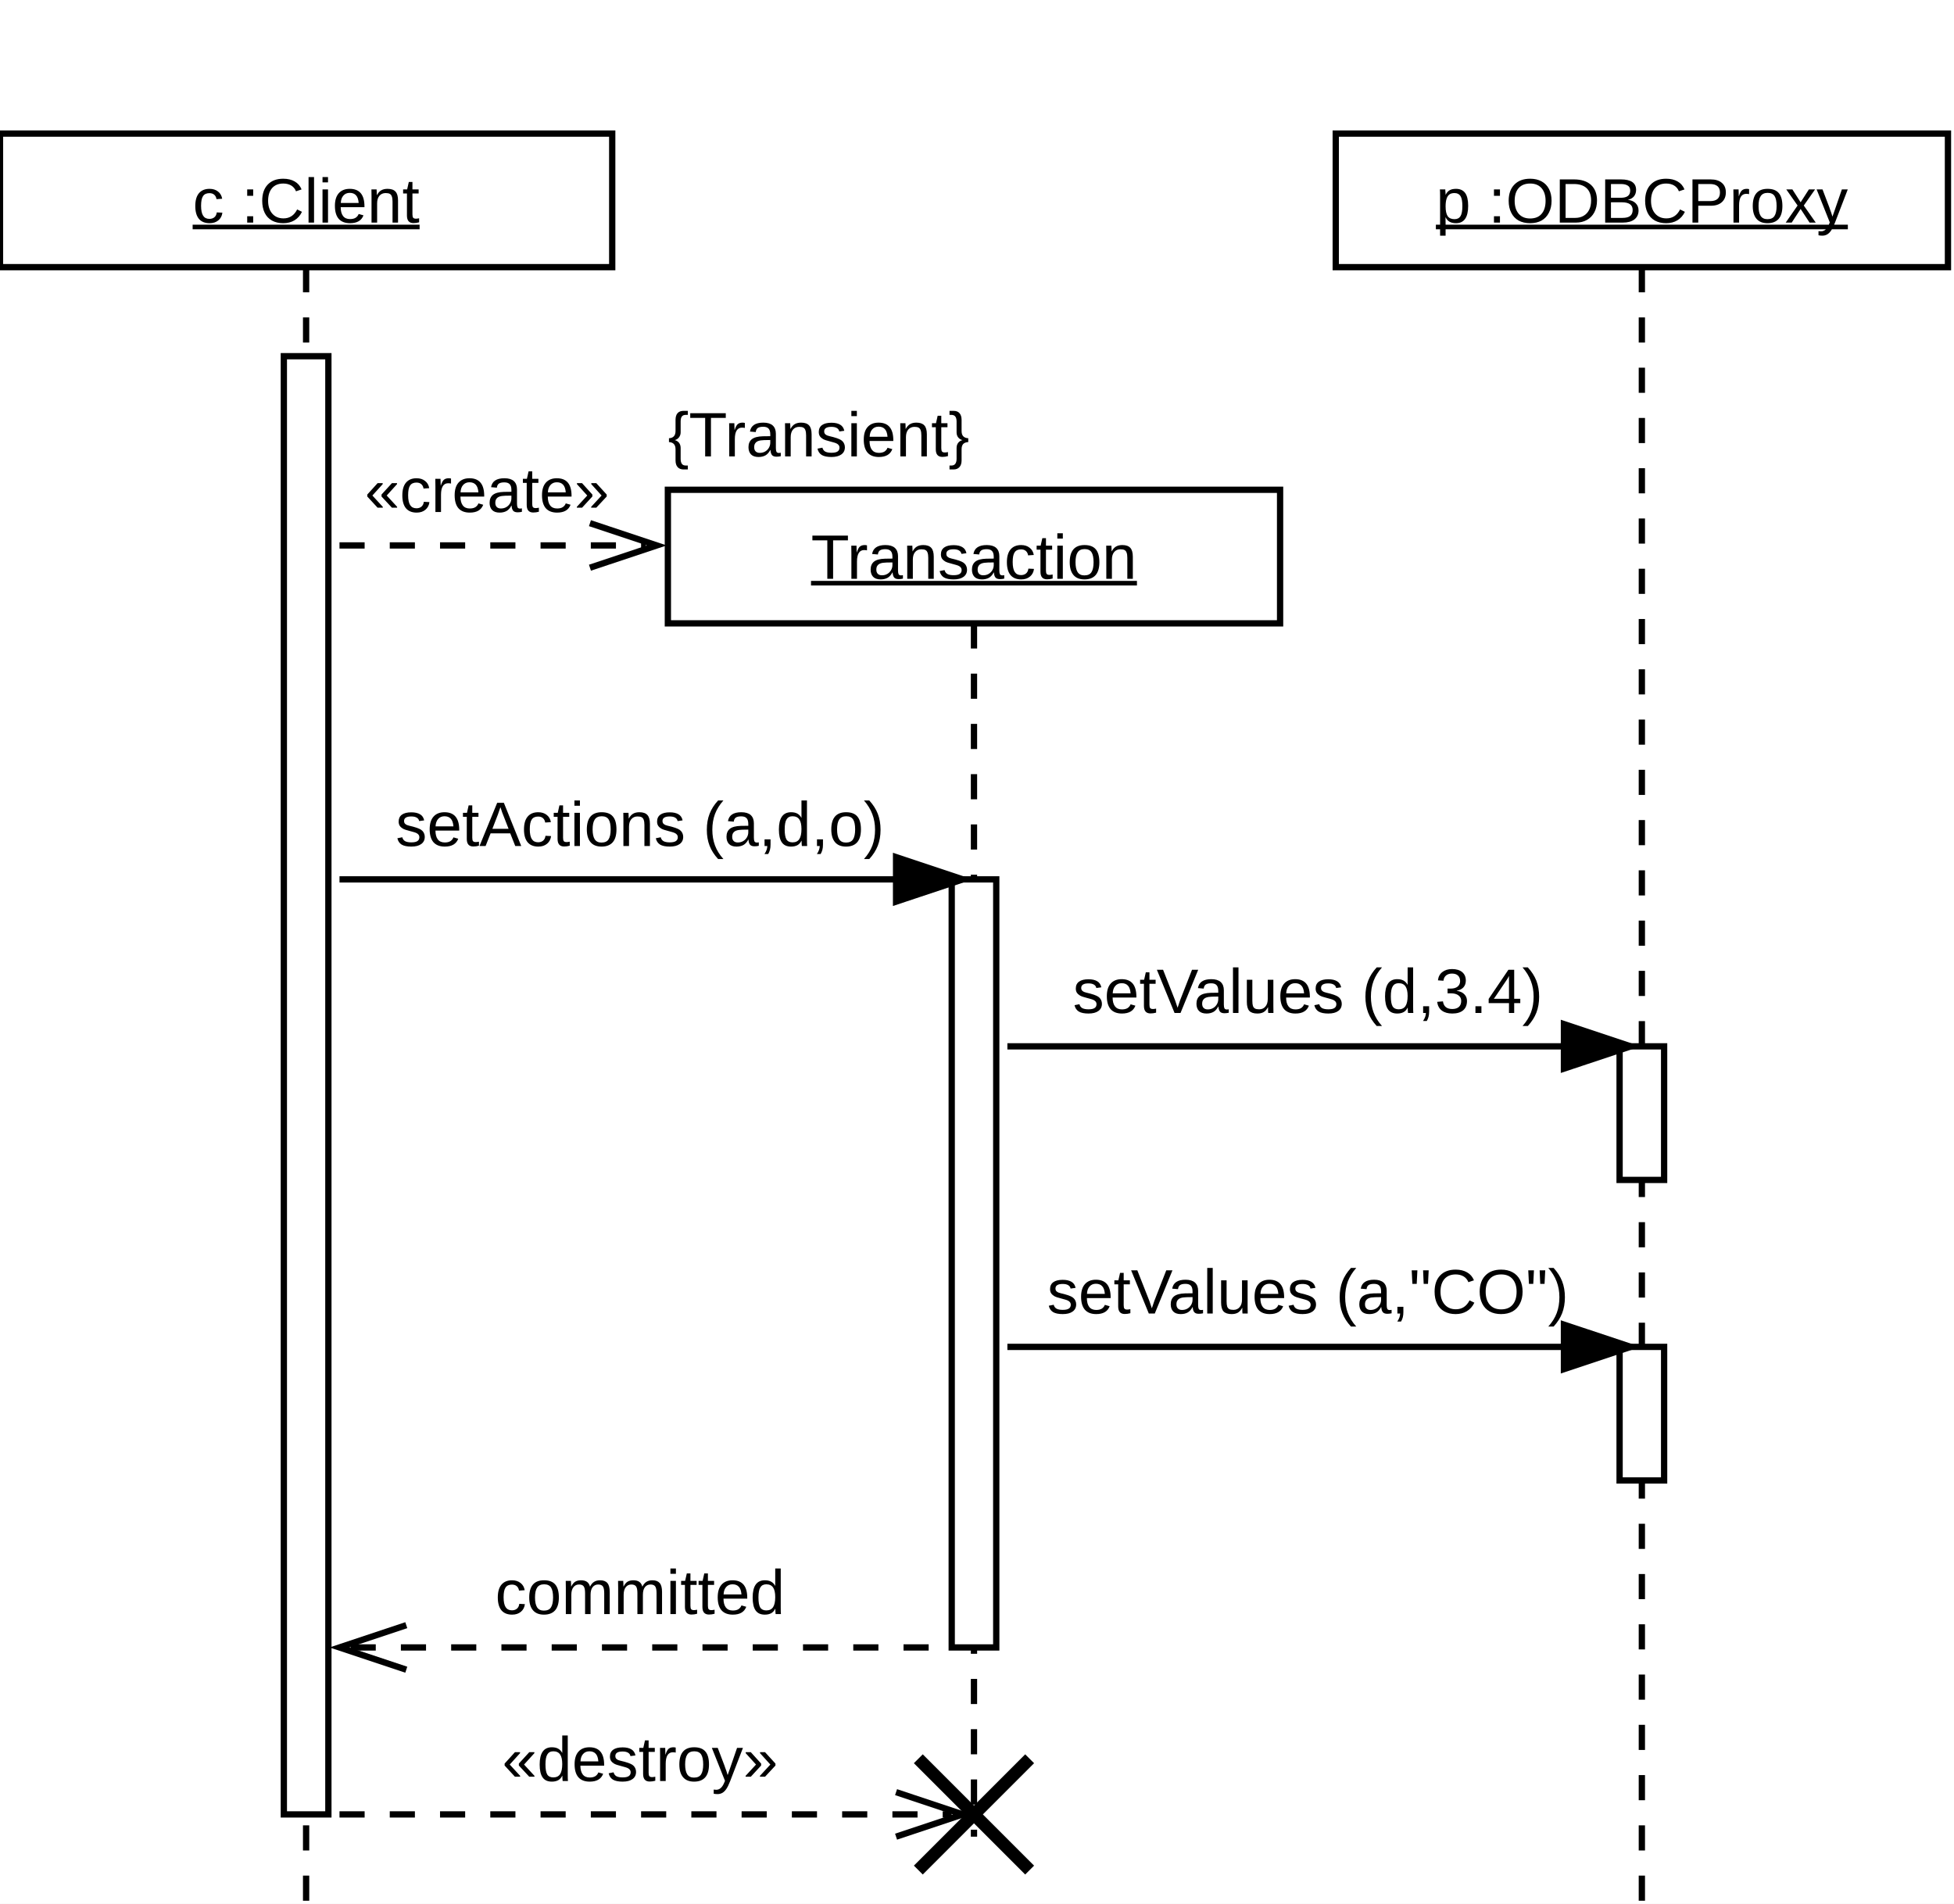
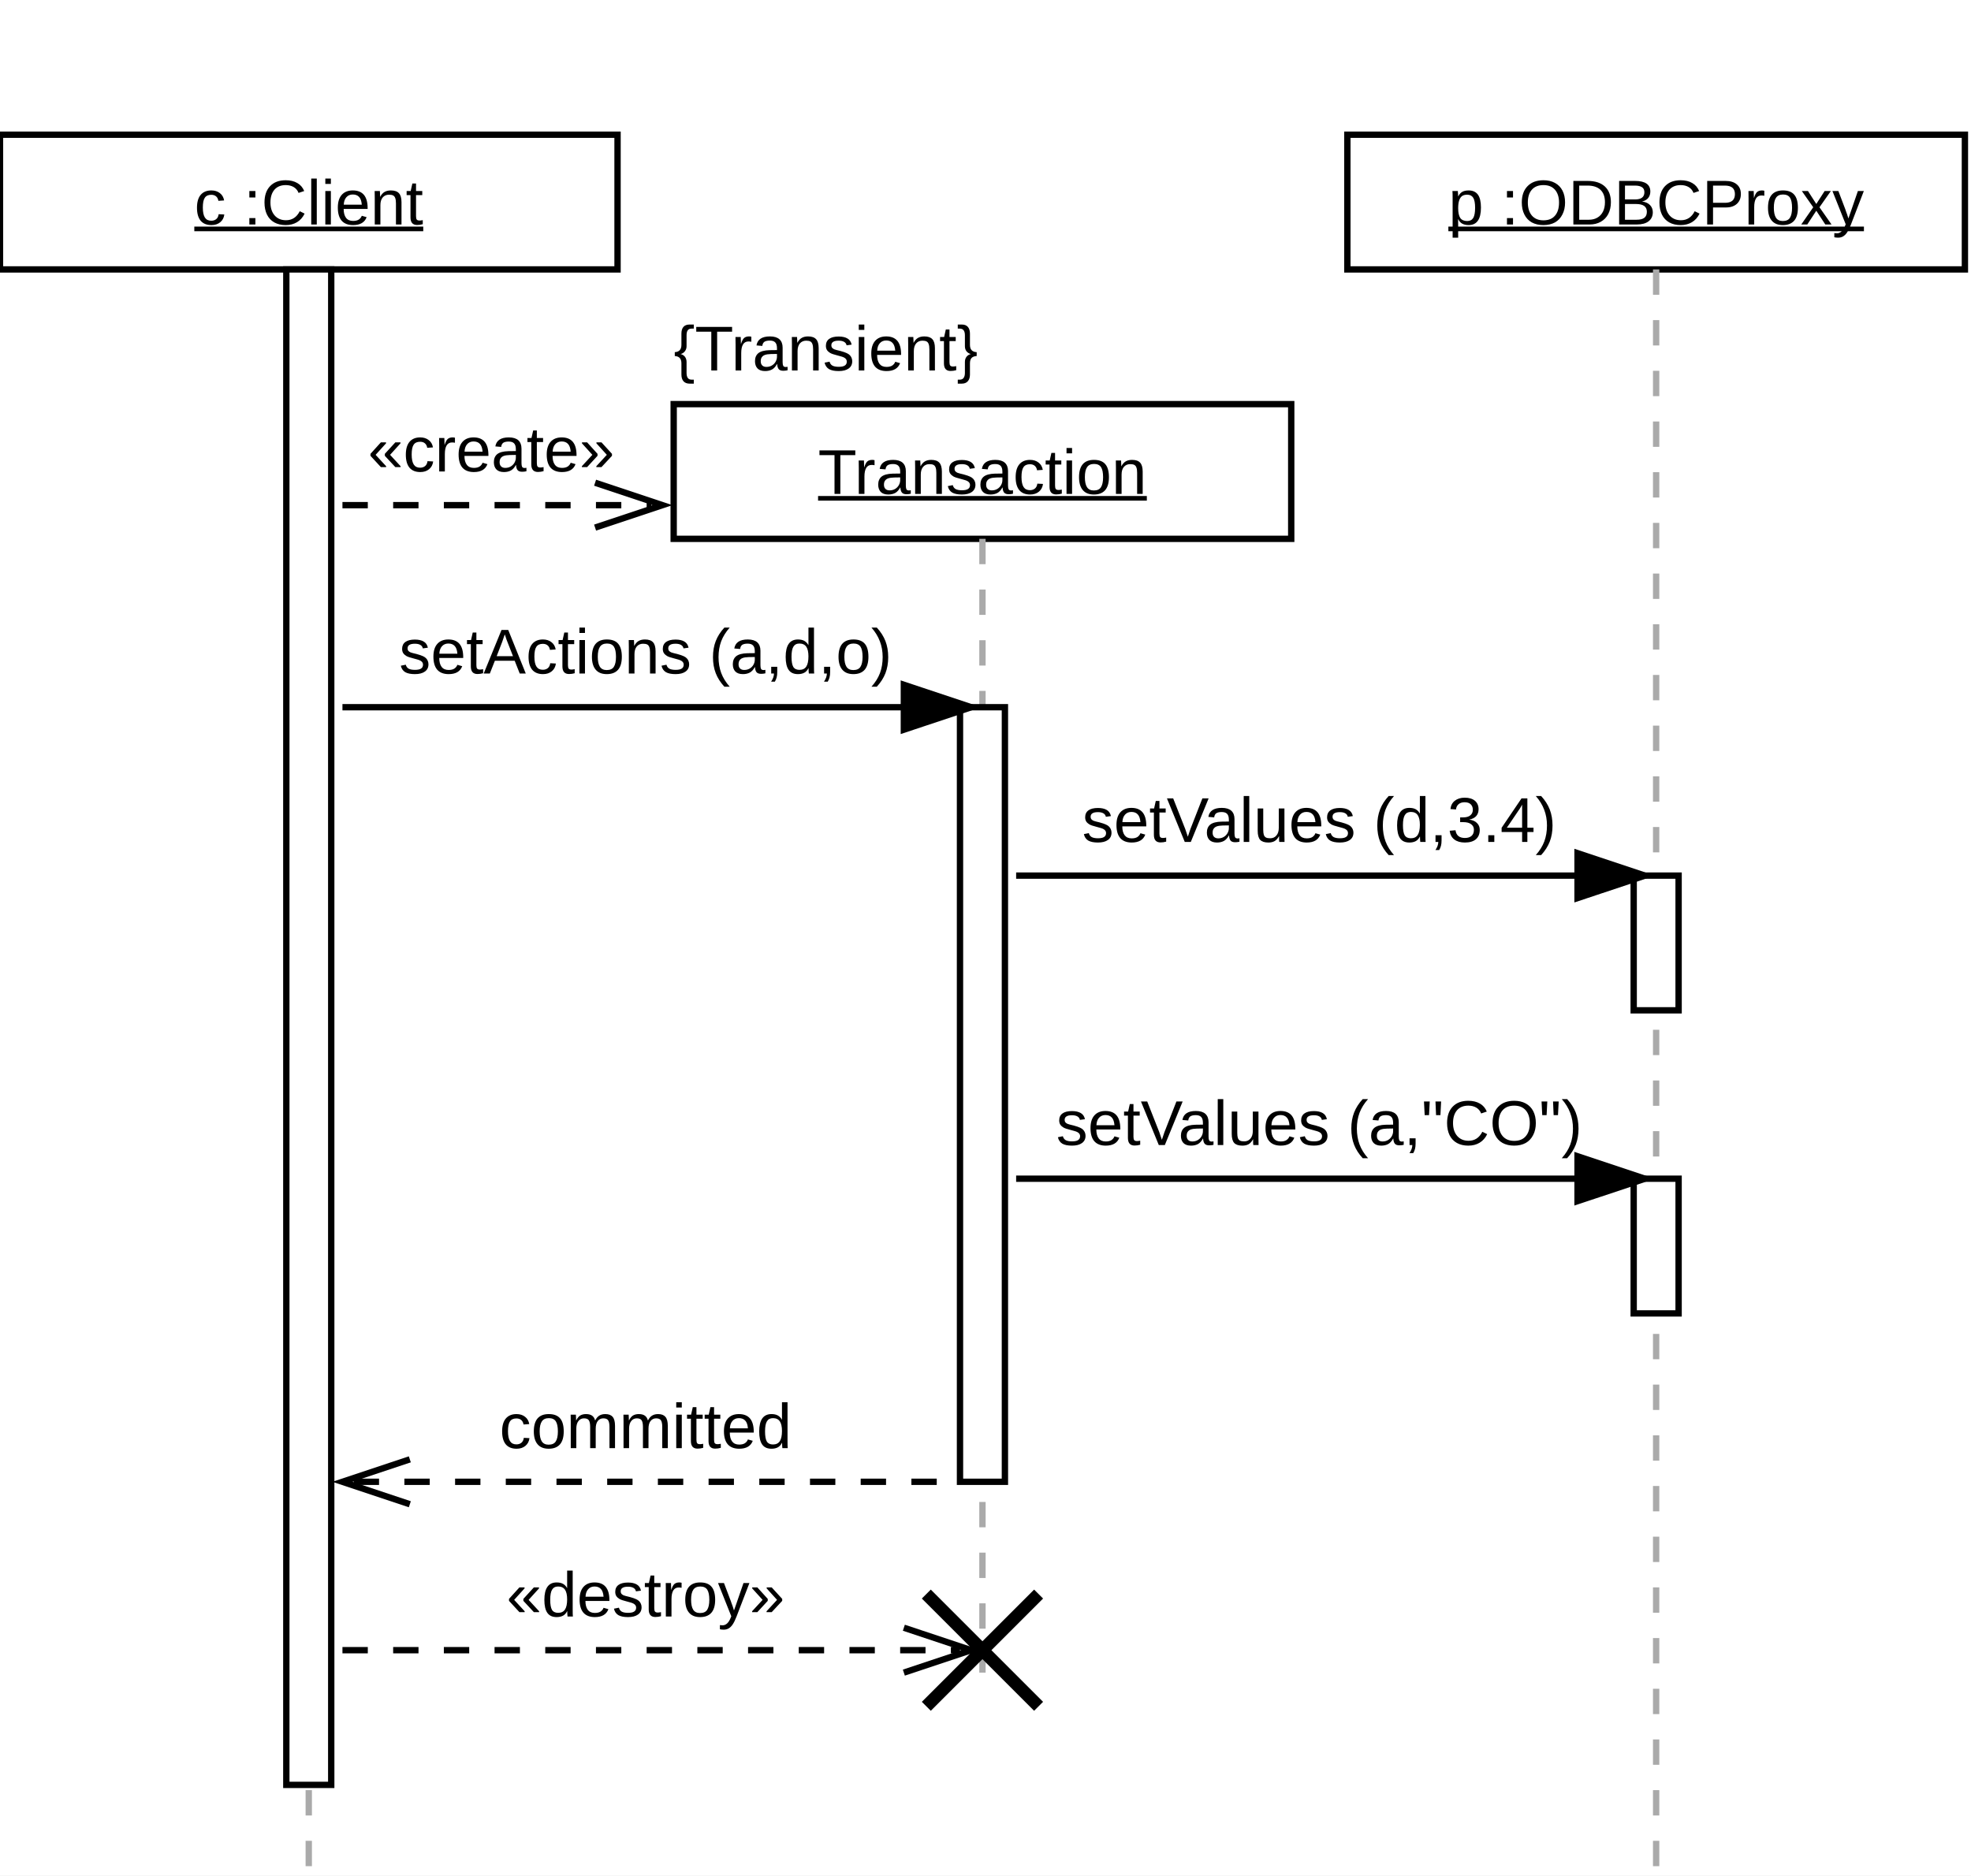
- <svg xmlns="http://www.w3.org/2000/svg" baseProfile="full" height="303px" version="1.1" width="311px">
+ <svg xmlns="http://www.w3.org/2000/svg" baseProfile="full" height="296px" version="1.1" width="311px">
  <defs />
  <g id="shapes" transform="scale(1.0)">
    <rect fill="white" height="100%" width="100%" x="0" y="0" />
    <rect fill="white" height="21.26" stroke="black" stroke-width="1" width="97.441" x="0.0" y="21.26" />
    <text fill="black" font-family="Arial, Helvetica, sans-serif" font-size="10px" text-anchor="middle" text-decoration="underline" x="48.72" y="35.433">c :Client</text>
    <rect fill="white" height="21.26" stroke="black" stroke-width="1" width="97.441" x="212.598" y="21.26" />
    <text fill="black" font-family="Arial, Helvetica, sans-serif" font-size="10px" text-anchor="middle" text-decoration="underline" x="261.319" y="35.433">p :ODBCProxy</text>
-     <rect fill="white" height="21.26" stroke="black" stroke-width="1" width="97.441" x="106.299" y="77.953" />
-     <text fill="black" font-family="Arial, Helvetica, sans-serif" font-size="10px" text-anchor="middle" text-decoration="underline" x="155.02" y="92.126">Transaction</text>
-     <text fill="black" font-family="Arial, Helvetica, sans-serif" font-size="10px" x="106.299" y="72.638">{Transient}</text>
-     <line stroke="black" stroke-dasharray="4" stroke-width="1" x1="155.02" x2="155.02" y1="99.213" y2="292.323" />
-     <line stroke="black" stroke-dasharray="4" stroke-width="1" x1="48.72" x2="48.72" y1="42.52" y2="302.953" />
-     <line stroke="black" stroke-dasharray="4" stroke-width="1" x1="261.319" x2="261.319" y1="42.52" y2="302.953" />
-     <rect fill="white" height="232.087" stroke="black" stroke-width="1" width="7.087" x="45.177" y="56.693" />
-     <rect fill="white" height="122.244" stroke="black" stroke-width="1" width="7.087" x="151.476" y="139.961" />
-     <rect fill="white" height="21.26" stroke="black" stroke-width="1" width="7.087" x="257.776" y="214.37" />
-     <rect fill="white" height="21.26" stroke="black" stroke-width="1" width="7.087" x="257.776" y="166.535" />
-     <text fill="black" font-family="Arial, Helvetica, sans-serif" font-size="10px" text-anchor="middle" x="77.51" y="81.496">«create»</text>
-     <line stroke="black" stroke-dasharray="4" stroke-width="1" x1="54.035" x2="102.756" y1="86.811" y2="86.811" />
-     <polyline fill="none" points="93.898,90.354 104.528,86.811 93.898,83.268" stroke="black" />
-     <text fill="black" font-family="Arial, Helvetica, sans-serif" font-size="10px" text-anchor="middle" x="101.87" y="134.646">setActions (a,d,o)</text>
-     <line stroke="black" stroke-width="1" x1="54.035" x2="151.476" y1="139.961" y2="139.961" />
-     <polygon fill="black" points="142.618,143.504 153.248,139.961 142.618,136.417" stroke="black" />
-     <text fill="black" font-family="Arial, Helvetica, sans-serif" font-size="10px" text-anchor="middle" x="208.169" y="161.22">setValues (d,3.4)</text>
-     <line stroke="black" stroke-width="1" x1="160.335" x2="257.776" y1="166.535" y2="166.535" />
-     <polygon fill="black" points="248.917,170.079 259.547,166.535 248.917,162.992" stroke="black" />
-     <text fill="black" font-family="Arial, Helvetica, sans-serif" font-size="10px" text-anchor="middle" x="208.169" y="209.055">setValues (a,"CO")</text>
-     <line stroke="black" stroke-width="1" x1="160.335" x2="257.776" y1="214.37" y2="214.37" />
-     <polygon fill="black" points="248.917,217.913 259.547,214.37 248.917,210.827" stroke="black" />
-     <text fill="black" font-family="Arial, Helvetica, sans-serif" font-size="10px" text-anchor="middle" x="101.87" y="256.89">committed</text>
-     <line stroke="black" stroke-dasharray="4" stroke-width="1" x1="55.807" x2="149.705" y1="262.205" y2="262.205" />
-     <polyline fill="none" points="64.665,265.748 54.035,262.205 64.665,258.661" stroke="black" />
-     <text fill="black" font-family="Arial, Helvetica, sans-serif" font-size="10px" text-anchor="middle" x="101.87" y="283.465">«destroy»</text>
-     <line stroke="black" stroke-dasharray="4" stroke-width="1" x1="54.035" x2="151.476" y1="288.78" y2="288.78" />
-     <polyline fill="none" points="142.618,292.323 153.248,288.78 142.618,285.236" stroke="black" />
-     <line stroke="black" stroke-width="2" x1="146.161" x2="163.878" y1="297.638" y2="279.921" />
-     <line stroke="black" stroke-width="2" x1="146.161" x2="163.878" y1="279.921" y2="297.638" />
+     <rect fill="white" height="21.26" stroke="black" stroke-width="1" width="97.441" x="106.299" y="63.78" />
+     <text fill="black" font-family="Arial, Helvetica, sans-serif" font-size="10px" text-anchor="middle" text-decoration="underline" x="155.02" y="77.953">Transaction</text>
+     <text fill="black" font-family="Arial, Helvetica, sans-serif" font-size="10px" text-anchor="start" x="106.299" y="58.465">{Transient}</text>
+     <line stroke="#aaaaaa" stroke-dasharray="4" stroke-width="1" x1="155.02" x2="155.02" y1="85.039" y2="263.976" />
+     <line stroke="#aaaaaa" stroke-dasharray="4" stroke-width="1" x1="48.72" x2="48.72" y1="42.52" y2="295.866" />
+     <line stroke="#aaaaaa" stroke-dasharray="4" stroke-width="1" x1="261.319" x2="261.319" y1="42.52" y2="295.866" />
+     <rect fill="white" height="239.173" stroke="black" stroke-width="1" width="7.087" x="45.177" y="42.52" />
+     <rect fill="white" height="122.244" stroke="black" stroke-width="1" width="7.087" x="151.476" y="111.614" />
+     <rect fill="white" height="21.26" stroke="black" stroke-width="1" width="7.087" x="257.776" y="186.024" />
+     <rect fill="white" height="21.26" stroke="black" stroke-width="1" width="7.087" x="257.776" y="138.189" />
+     <text fill="black" font-family="Arial, Helvetica, sans-serif" font-size="10px" text-anchor="middle" x="77.51" y="74.409">«create»</text>
+     <line stroke="black" stroke-dasharray="4" stroke-width="1" x1="54.035" x2="102.756" y1="79.724" y2="79.724" />
+     <polyline fill="none" points="93.898,83.268 104.528,79.724 93.898,76.181" stroke="black" />
+     <text fill="black" font-family="Arial, Helvetica, sans-serif" font-size="10px" text-anchor="middle" x="101.87" y="106.299">setActions (a,d,o)</text>
+     <line stroke="black" stroke-width="1" x1="54.035" x2="151.476" y1="111.614" y2="111.614" />
+     <polygon fill="black" points="142.618,115.157 153.248,111.614 142.618,108.071" stroke="black" />
+     <text fill="black" font-family="Arial, Helvetica, sans-serif" font-size="10px" text-anchor="middle" x="208.169" y="132.874">setValues (d,3.4)</text>
+     <line stroke="black" stroke-width="1" x1="160.335" x2="257.776" y1="138.189" y2="138.189" />
+     <polygon fill="black" points="248.917,141.732 259.547,138.189 248.917,134.646" stroke="black" />
+     <text fill="black" font-family="Arial, Helvetica, sans-serif" font-size="10px" text-anchor="middle" x="208.169" y="180.709">setValues (a,"CO")</text>
+     <line stroke="black" stroke-width="1" x1="160.335" x2="257.776" y1="186.024" y2="186.024" />
+     <polygon fill="black" points="248.917,189.567 259.547,186.024 248.917,182.48" stroke="black" />
+     <text fill="black" font-family="Arial, Helvetica, sans-serif" font-size="10px" text-anchor="middle" x="101.87" y="228.543">committed</text>
+     <line stroke="black" stroke-dasharray="4" stroke-width="1" x1="55.807" x2="149.705" y1="233.858" y2="233.858" />
+     <polyline fill="none" points="64.665,237.402 54.035,233.858 64.665,230.315" stroke="black" />
+     <text fill="black" font-family="Arial, Helvetica, sans-serif" font-size="10px" text-anchor="middle" x="101.87" y="255.118">«destroy»</text>
+     <line stroke="black" stroke-dasharray="4" stroke-width="1" x1="54.035" x2="151.476" y1="260.433" y2="260.433" />
+     <polyline fill="none" points="142.618,263.976 153.248,260.433 142.618,256.89" stroke="black" />
+     <line stroke="black" stroke-width="2" x1="146.161" x2="163.878" y1="269.291" y2="251.575" />
+     <line stroke="black" stroke-width="2" x1="146.161" x2="163.878" y1="251.575" y2="269.291" />
  </g>
</svg>
